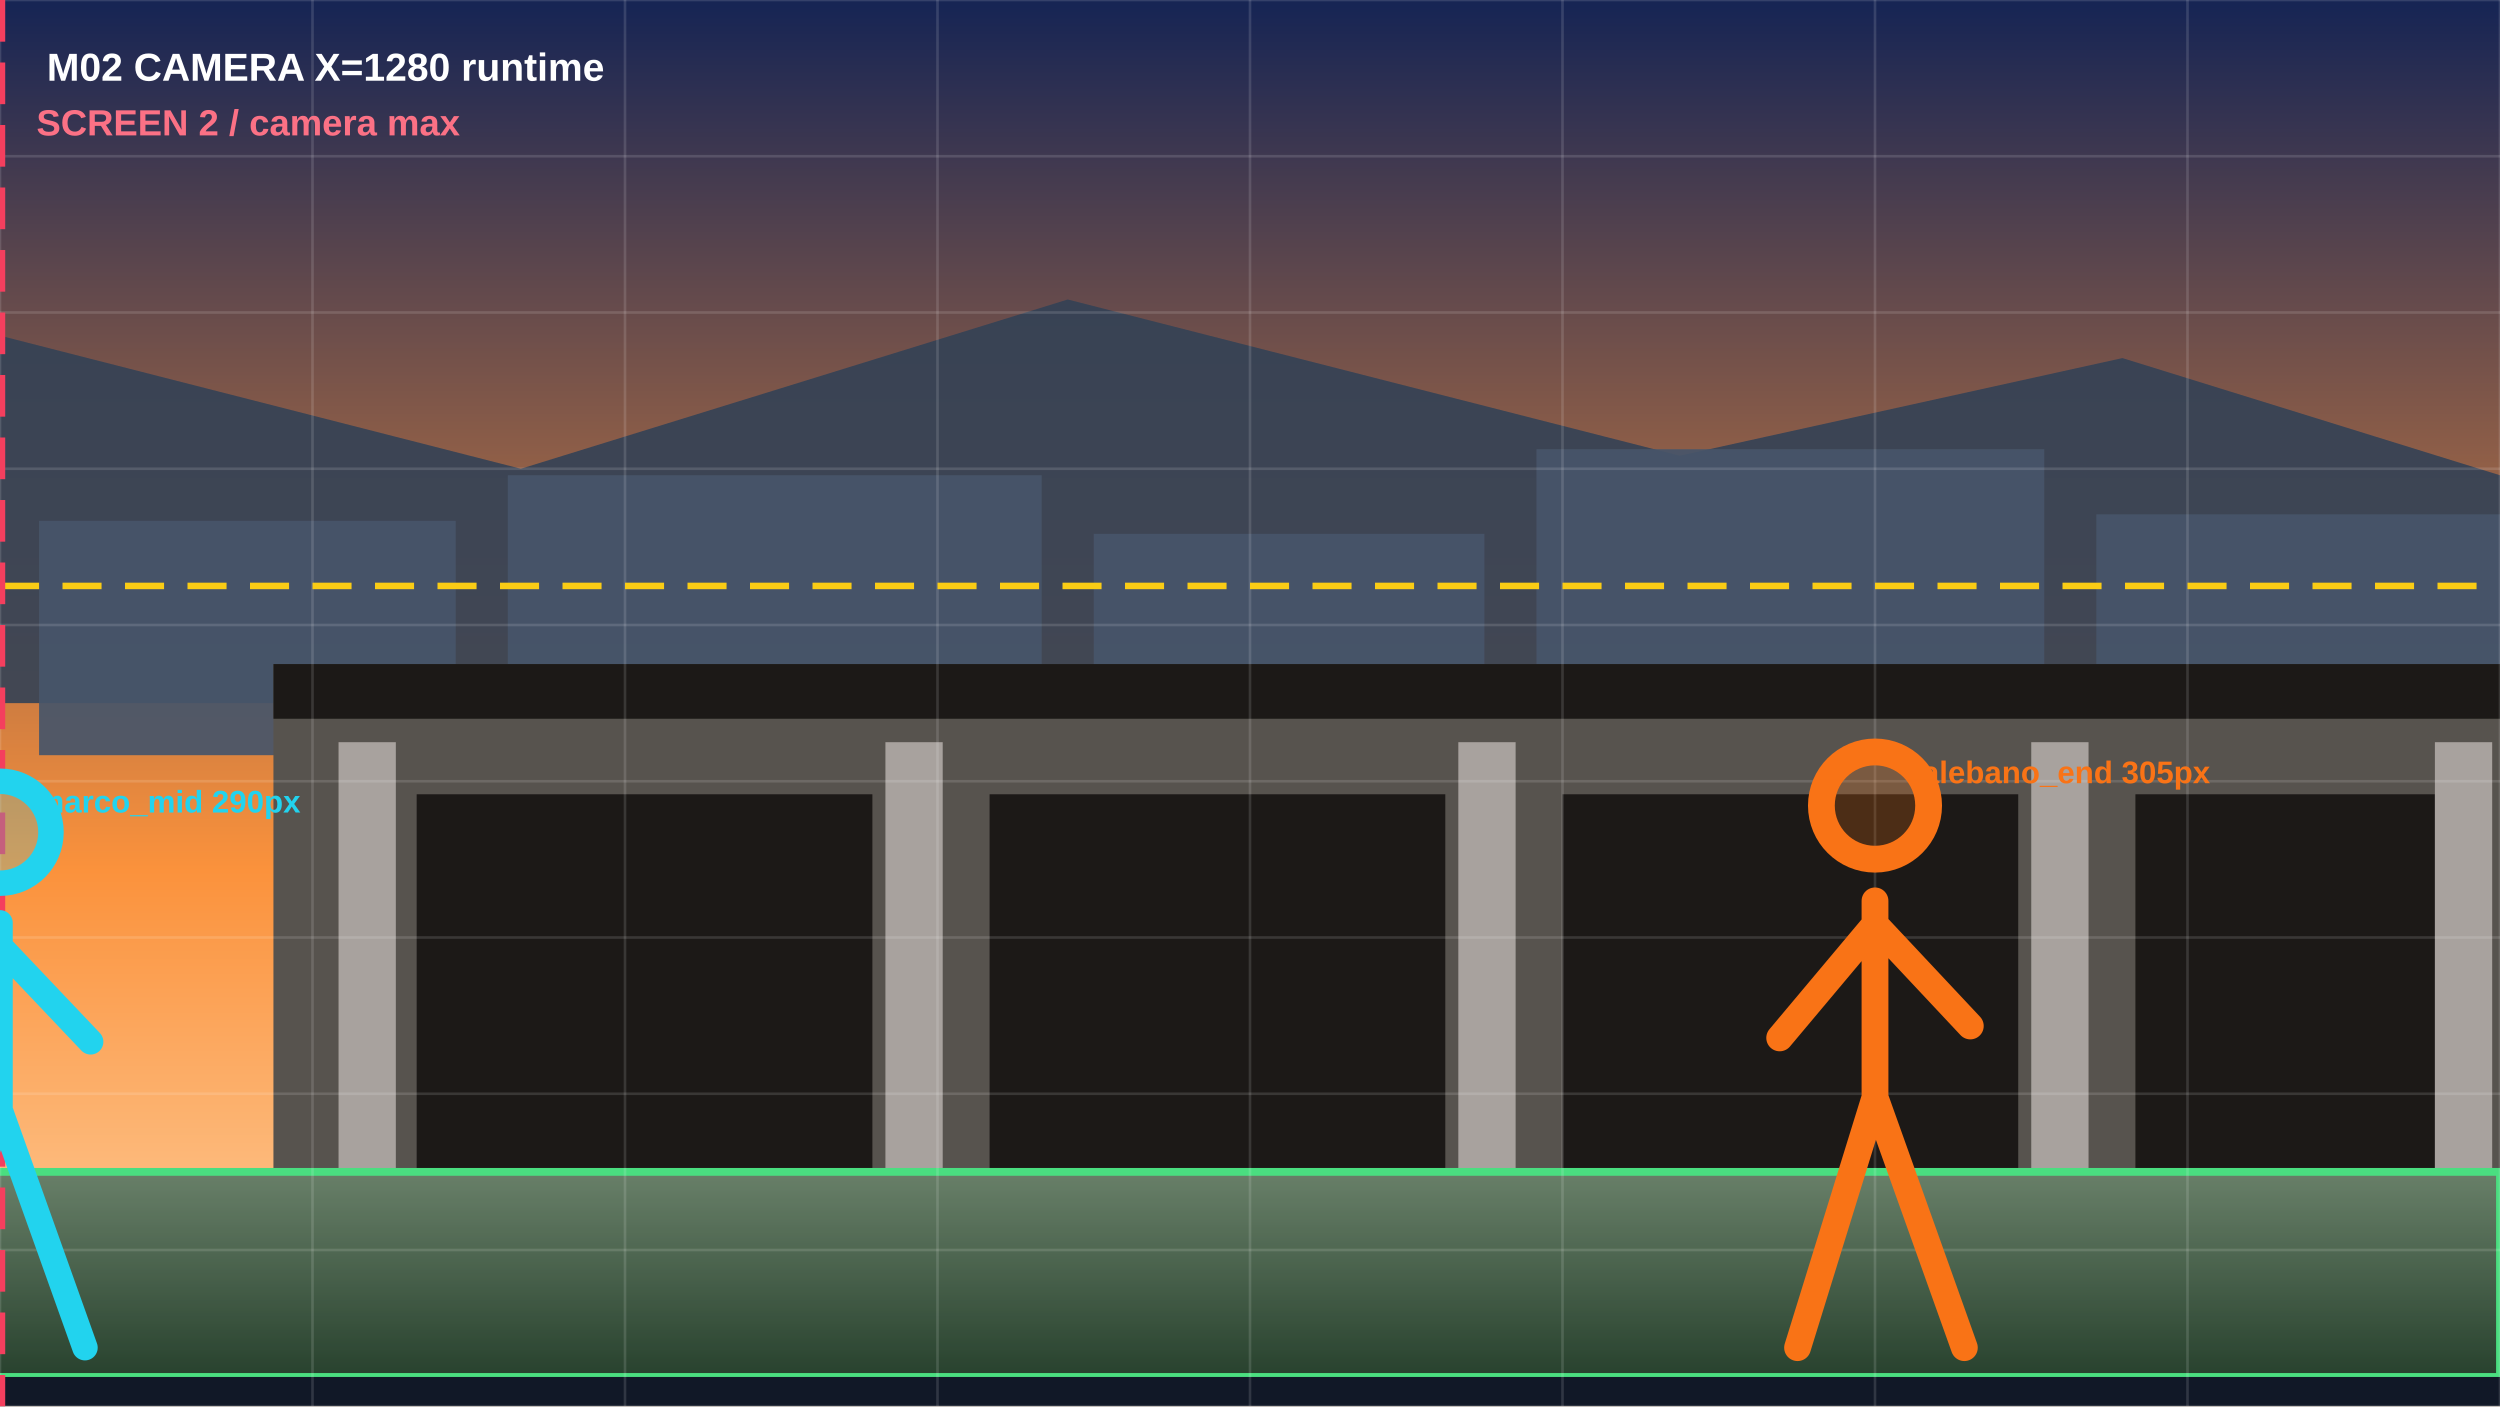
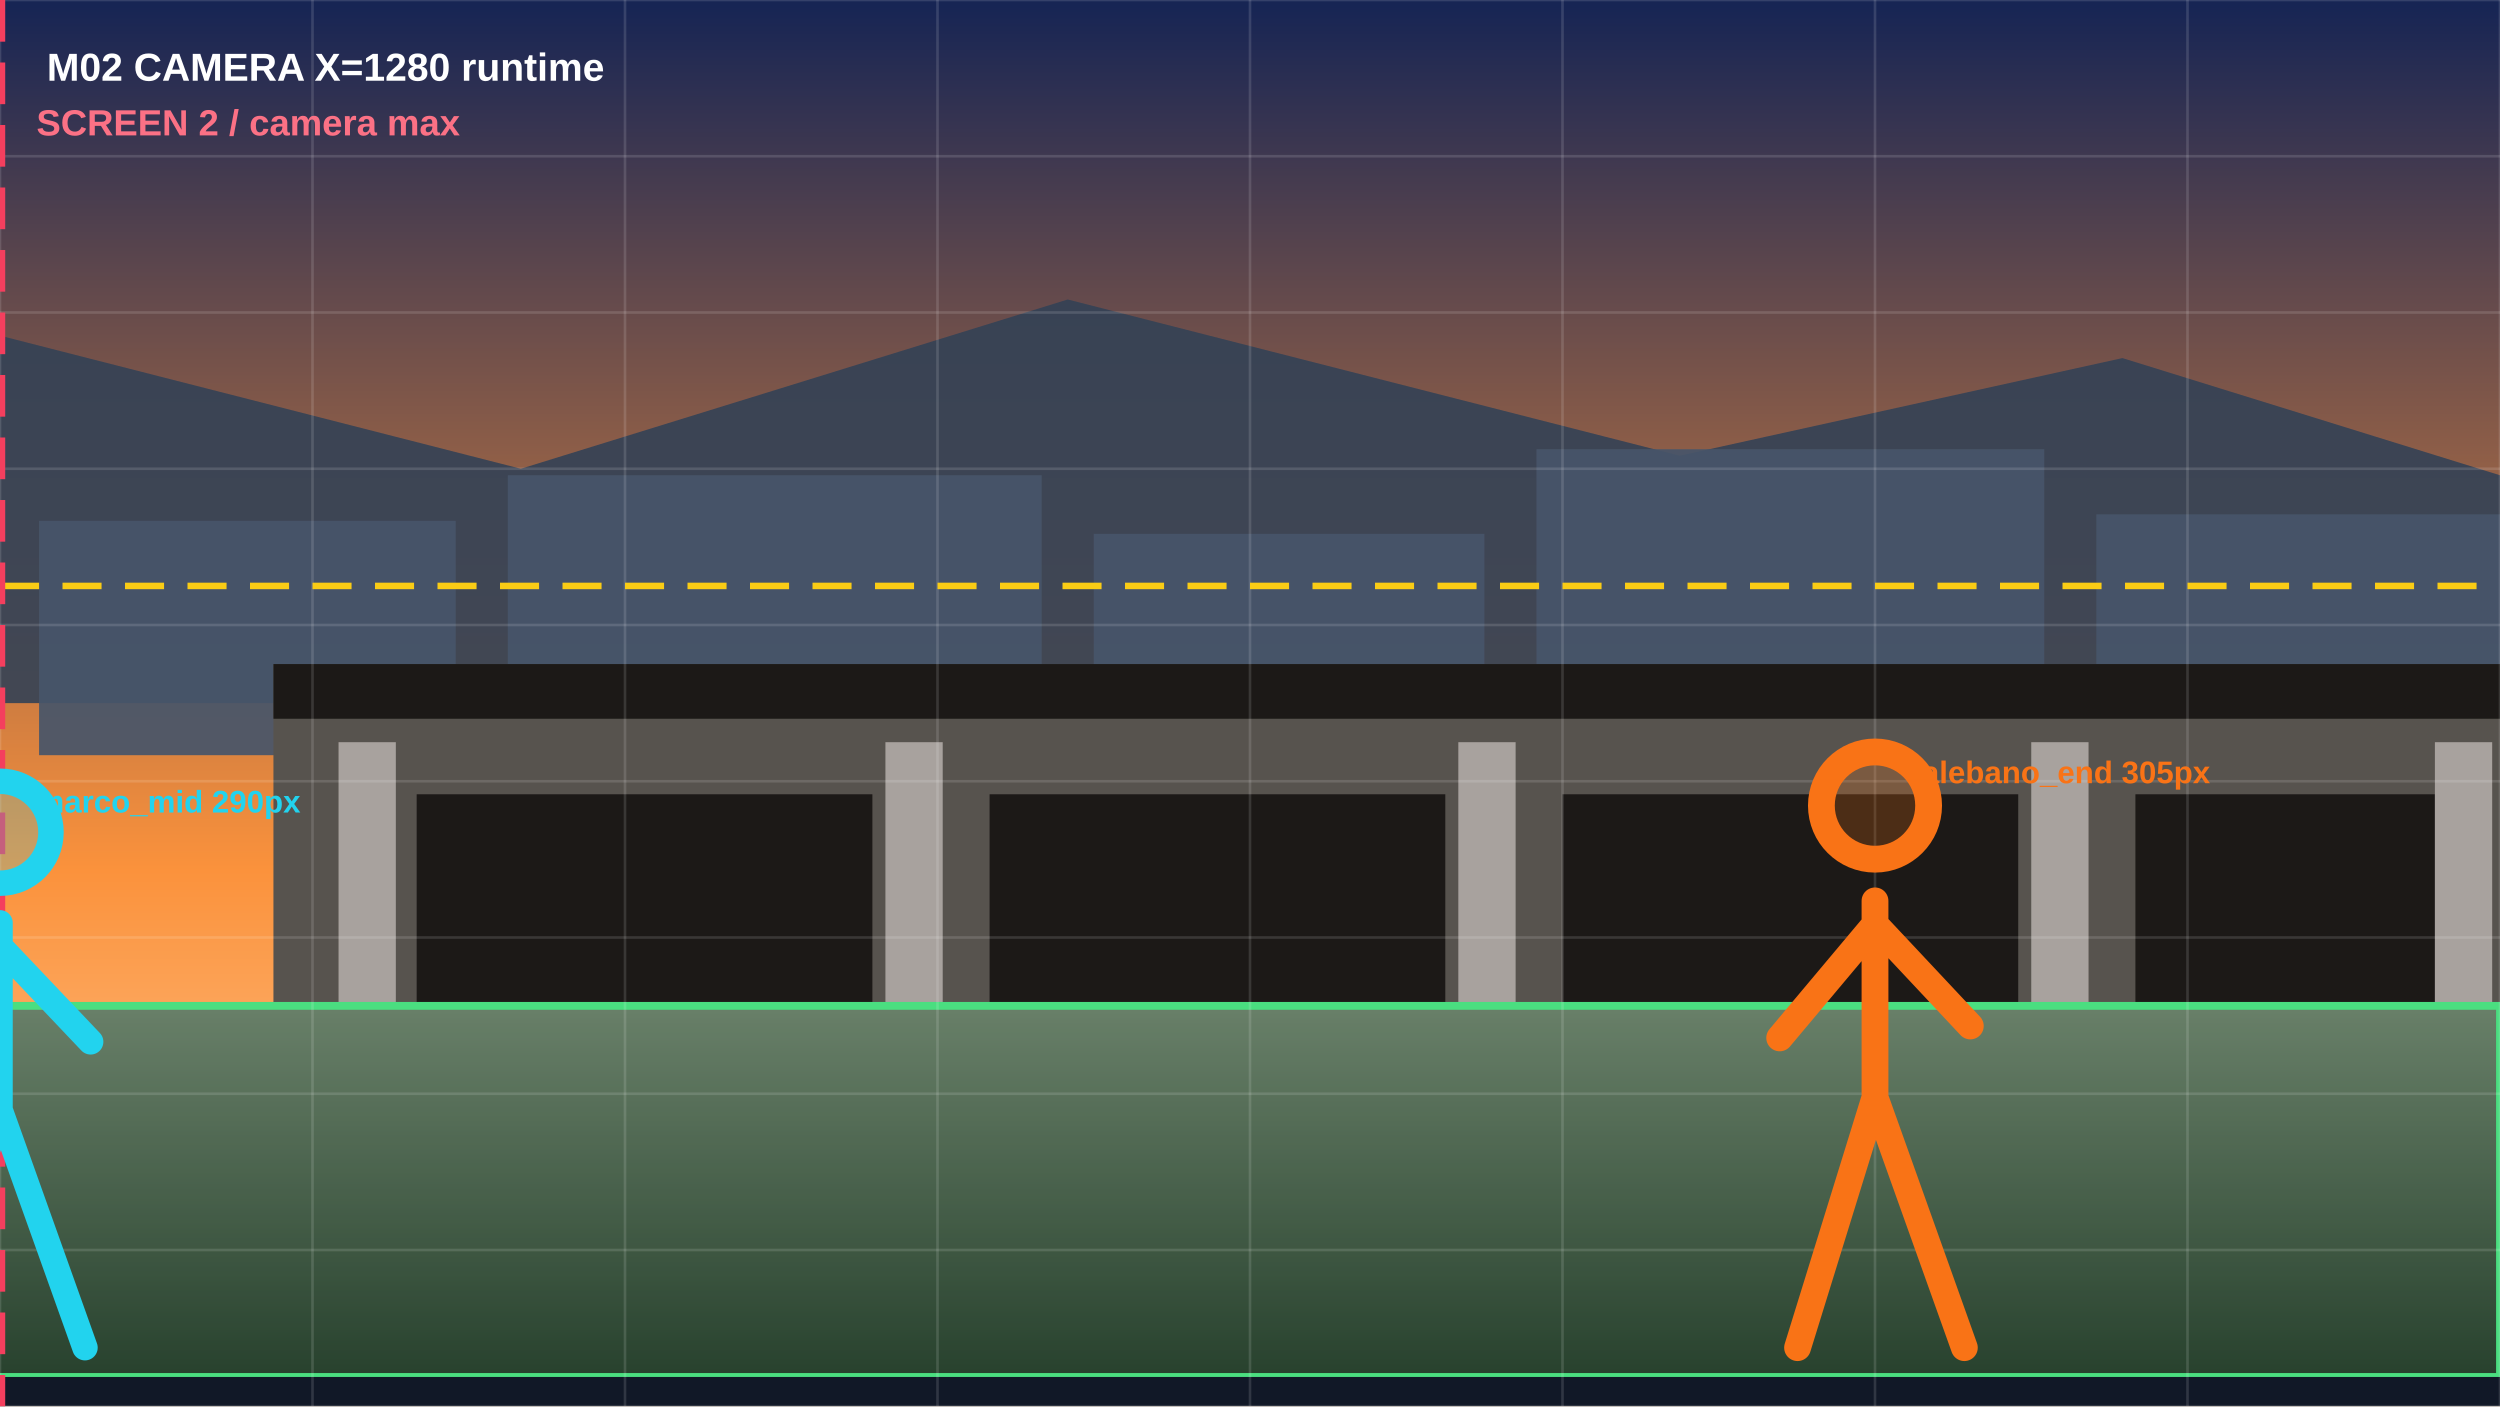
<svg xmlns="http://www.w3.org/2000/svg" width="1280" height="720" viewBox="1920 0 1920 1080" role="img" aria-label="M02 deterministic greybox">
  <defs>
    <linearGradient id="sky" x1="0" y1="0" x2="0" y2="1">
      <stop offset="0" stop-color="#172554" />
      <stop offset="0.62" stop-color="#fb923c" />
      <stop offset="1" stop-color="#fed7aa" />
    </linearGradient>
    <linearGradient id="ground" x1="0" y1="0" x2="0" y2="1">
      <stop offset="0" stop-color="#78716c" />
      <stop offset="1" stop-color="#292524" />
    </linearGradient>
  </defs>
  <rect width="3840" height="1080" fill="url(#sky)" />
  <path d="M0 450 L420 335 L760 392 L1110 270 L1460 390 L1870 245 L2320 360 L2740 230 L3210 350 L3550 275 L3840 365 L3840 540 L0 540Z" fill="#334155" opacity="0.9" />
  <g fill="#475569" opacity="0.92">
    <rect x="0" y="390" width="340" height="190" />
    <rect x="365" y="420" width="300" height="160" />
    <rect x="700" y="370" width="420" height="210" />
    <rect x="1160" y="410" width="330" height="170" />
    <rect x="1530" y="350" width="380" height="230" />
    <rect x="1950" y="400" width="320" height="180" />
    <rect x="2310" y="365" width="410" height="215" />
    <rect x="2760" y="410" width="300" height="170" />
    <rect x="3100" y="345" width="390" height="235" />
    <rect x="3530" y="395" width="310" height="185" />
  </g>
  <g opacity="1">
-     <rect x="0" y="540" width="1140" height="360" fill="#57534e" />
+     <rect x="0" y="540" width="1140" height="232.5" fill="#57534e" />
    <rect x="0" y="540" width="1140" height="42" fill="#1c1917" />
    <g fill="#1c1917">
-       <rect x="110" y="600" width="260" height="300" />
-       <rect x="440" y="600" width="260" height="300" />
-       <rect x="770" y="600" width="260" height="300" />
+       <rect x="110" y="600" width="260" height="172.5" />
+       <rect x="440" y="600" width="260" height="172.5" />
+       <rect x="770" y="600" width="260" height="172.5" />
    </g>
    <g fill="#a8a29e">
-       <rect x="80" y="580" width="38" height="320" />
-       <rect x="370" y="580" width="38" height="320" />
-       <rect x="700" y="580" width="38" height="320" />
-       <rect x="1030" y="580" width="42" height="320" />
+       <rect x="80" y="580" width="38" height="192.5" />
+       <rect x="370" y="580" width="38" height="192.5" />
+       <rect x="700" y="580" width="38" height="192.5" />
+       <rect x="1030" y="580" width="42" height="192.5" />
    </g>
-     <rect x="2130" y="510" width="1710" height="390" fill="#57534e" />
+     <rect x="2130" y="510" width="1710" height="262.5" fill="#57534e" />
    <rect x="2130" y="510" width="1710" height="42" fill="#1c1917" />
    <g fill="#1c1917">
-       <rect x="2240" y="610" width="350" height="290" />
-       <rect x="2680" y="610" width="350" height="290" />
-       <rect x="3120" y="610" width="350" height="290" />
-       <rect x="3560" y="610" width="230" height="290" />
+       <rect x="2240" y="610" width="350" height="162.5" />
+       <rect x="2680" y="610" width="350" height="162.5" />
+       <rect x="3120" y="610" width="350" height="162.5" />
+       <rect x="3560" y="610" width="230" height="162.5" />
    </g>
    <g fill="#a8a29e">
-       <rect x="2180" y="570" width="44" height="330" />
-       <rect x="2600" y="570" width="44" height="330" />
-       <rect x="3040" y="570" width="44" height="330" />
-       <rect x="3480" y="570" width="44" height="330" />
-       <rect x="3790" y="570" width="44" height="330" />
+       <rect x="2180" y="570" width="44" height="202.5" />
+       <rect x="2600" y="570" width="44" height="202.5" />
+       <rect x="3040" y="570" width="44" height="202.5" />
+       <rect x="3480" y="570" width="44" height="202.5" />
+       <rect x="3790" y="570" width="44" height="202.5" />
    </g>
  </g>
-   <rect x="0" y="900" width="3840" height="157.5" fill="url(#ground)" />
-   <rect x="0" y="900" width="3840" height="157.5" fill="#22c55e" fill-opacity="0.18" stroke="#4ade80" stroke-width="6" />
+   <rect x="0" y="772.5" width="3840" height="285" fill="url(#ground)" />
+   <rect x="0" y="772.5" width="3840" height="285" fill="#22c55e" fill-opacity="0.18" stroke="#4ade80" stroke-width="6" />
  <rect x="0" y="1057.5" width="3840" height="22.5" fill="#111827" />
  <g stroke="#ffffff" stroke-opacity="0.13" stroke-width="2">
    <line x1="0" y1="0" x2="0" y2="1080" />
    <line x1="240" y1="0" x2="240" y2="1080" />
    <line x1="480" y1="0" x2="480" y2="1080" />
    <line x1="720" y1="0" x2="720" y2="1080" />
    <line x1="960" y1="0" x2="960" y2="1080" />
    <line x1="1200" y1="0" x2="1200" y2="1080" />
    <line x1="1440" y1="0" x2="1440" y2="1080" />
    <line x1="1680" y1="0" x2="1680" y2="1080" />
    <line x1="1920" y1="0" x2="1920" y2="1080" />
    <line x1="2160" y1="0" x2="2160" y2="1080" />
    <line x1="2400" y1="0" x2="2400" y2="1080" />
    <line x1="2640" y1="0" x2="2640" y2="1080" />
    <line x1="2880" y1="0" x2="2880" y2="1080" />
    <line x1="3120" y1="0" x2="3120" y2="1080" />
    <line x1="3360" y1="0" x2="3360" y2="1080" />
    <line x1="3600" y1="0" x2="3600" y2="1080" />
    <line x1="3840" y1="0" x2="3840" y2="1080" />
    <line x1="0" y1="0" x2="3840" y2="0" />
    <line x1="0" y1="120" x2="3840" y2="120" />
    <line x1="0" y1="240" x2="3840" y2="240" />
    <line x1="0" y1="360" x2="3840" y2="360" />
    <line x1="0" y1="480" x2="3840" y2="480" />
    <line x1="0" y1="600" x2="3840" y2="600" />
    <line x1="0" y1="720" x2="3840" y2="720" />
    <line x1="0" y1="840" x2="3840" y2="840" />
    <line x1="0" y1="960" x2="3840" y2="960" />
    <line x1="0" y1="1080" x2="3840" y2="1080" />
  </g>
  <line x1="0" y1="450" x2="3840" y2="450" stroke="#facc15" stroke-width="5" stroke-dasharray="30 18" />
  <line x1="1920" y1="0" x2="1920" y2="1080" stroke="#f43f5e" stroke-width="8" stroke-dasharray="32 16" />
-   <text x="34" y="880" fill="#86efac" font-family="Arial,sans-serif" font-size="26" font-weight="700">WALK TOP 600px runtime</text>
+   <text x="34" y="752.5" fill="#86efac" font-family="Arial,sans-serif" font-size="26" font-weight="700">WALK TOP 515px runtime</text>
  <text x="34" y="1039.5" fill="#86efac" font-family="Arial,sans-serif" font-size="26" font-weight="700">WALK BOTTOM 705px runtime</text>
  <text x="1948" y="104" fill="#fb7185" font-family="Arial,sans-serif" font-size="28" font-weight="700">SCREEN 2 / camera max</text>
  <g aria-label="marco_start" fill="none" stroke="#22d3ee" stroke-width="19.575" stroke-linecap="round" stroke-linejoin="round">
    <circle cx="480" cy="639.15" r="39.15" fill="#22d3ee" fill-opacity="0.22" />
    <path d="M 480 708.75 L 480 852.3 M 480 726.75 L 410.4 808.8 M 480 726.75 L 549.6 800.1 M 480 852.3 L 423.45 1035 M 480 852.3 L 545.25 1035" />
  </g>
  <text x="508" y="624" fill="#22d3ee" font-family="Arial,sans-serif" font-size="24" font-weight="700">marco_start 290px</text>
  <g aria-label="marco_mid" fill="none" stroke="#22d3ee" stroke-width="19.575" stroke-linecap="round" stroke-linejoin="round">
    <circle cx="1920" cy="639.15" r="39.15" fill="#22d3ee" fill-opacity="0.22" />
    <path d="M 1920 708.75 L 1920 852.3 M 1920 726.75 L 1850.4 808.8 M 1920 726.75 L 1989.6 800.1 M 1920 852.3 L 1863.45 1035 M 1920 852.3 L 1985.25 1035" />
  </g>
  <text x="1948" y="624" fill="#22d3ee" font-family="Arial,sans-serif" font-size="24" font-weight="700">marco_mid 290px</text>
  <g aria-label="talebano_end" fill="none" stroke="#f97316" stroke-width="20.587" stroke-linecap="round" stroke-linejoin="round">
    <circle cx="3360" cy="618.675" r="41.175" fill="#f97316" fill-opacity="0.22" />
    <path d="M 3360 691.875 L 3360 842.85 M 3360 709.875 L 3286.8 797.1 M 3360 709.875 L 3433.2 787.95 M 3360 842.85 L 3300.525 1035 M 3360 842.85 L 3428.625 1035" />
  </g>
  <text x="3388" y="601.5" fill="#f97316" font-family="Arial,sans-serif" font-size="24" font-weight="700">talebano_end 305px</text>
  <text x="1956" y="62" fill="#fff" font-family="Arial,sans-serif" font-size="30" font-weight="700">M02 CAMERA X=1280 runtime</text>
</svg>
